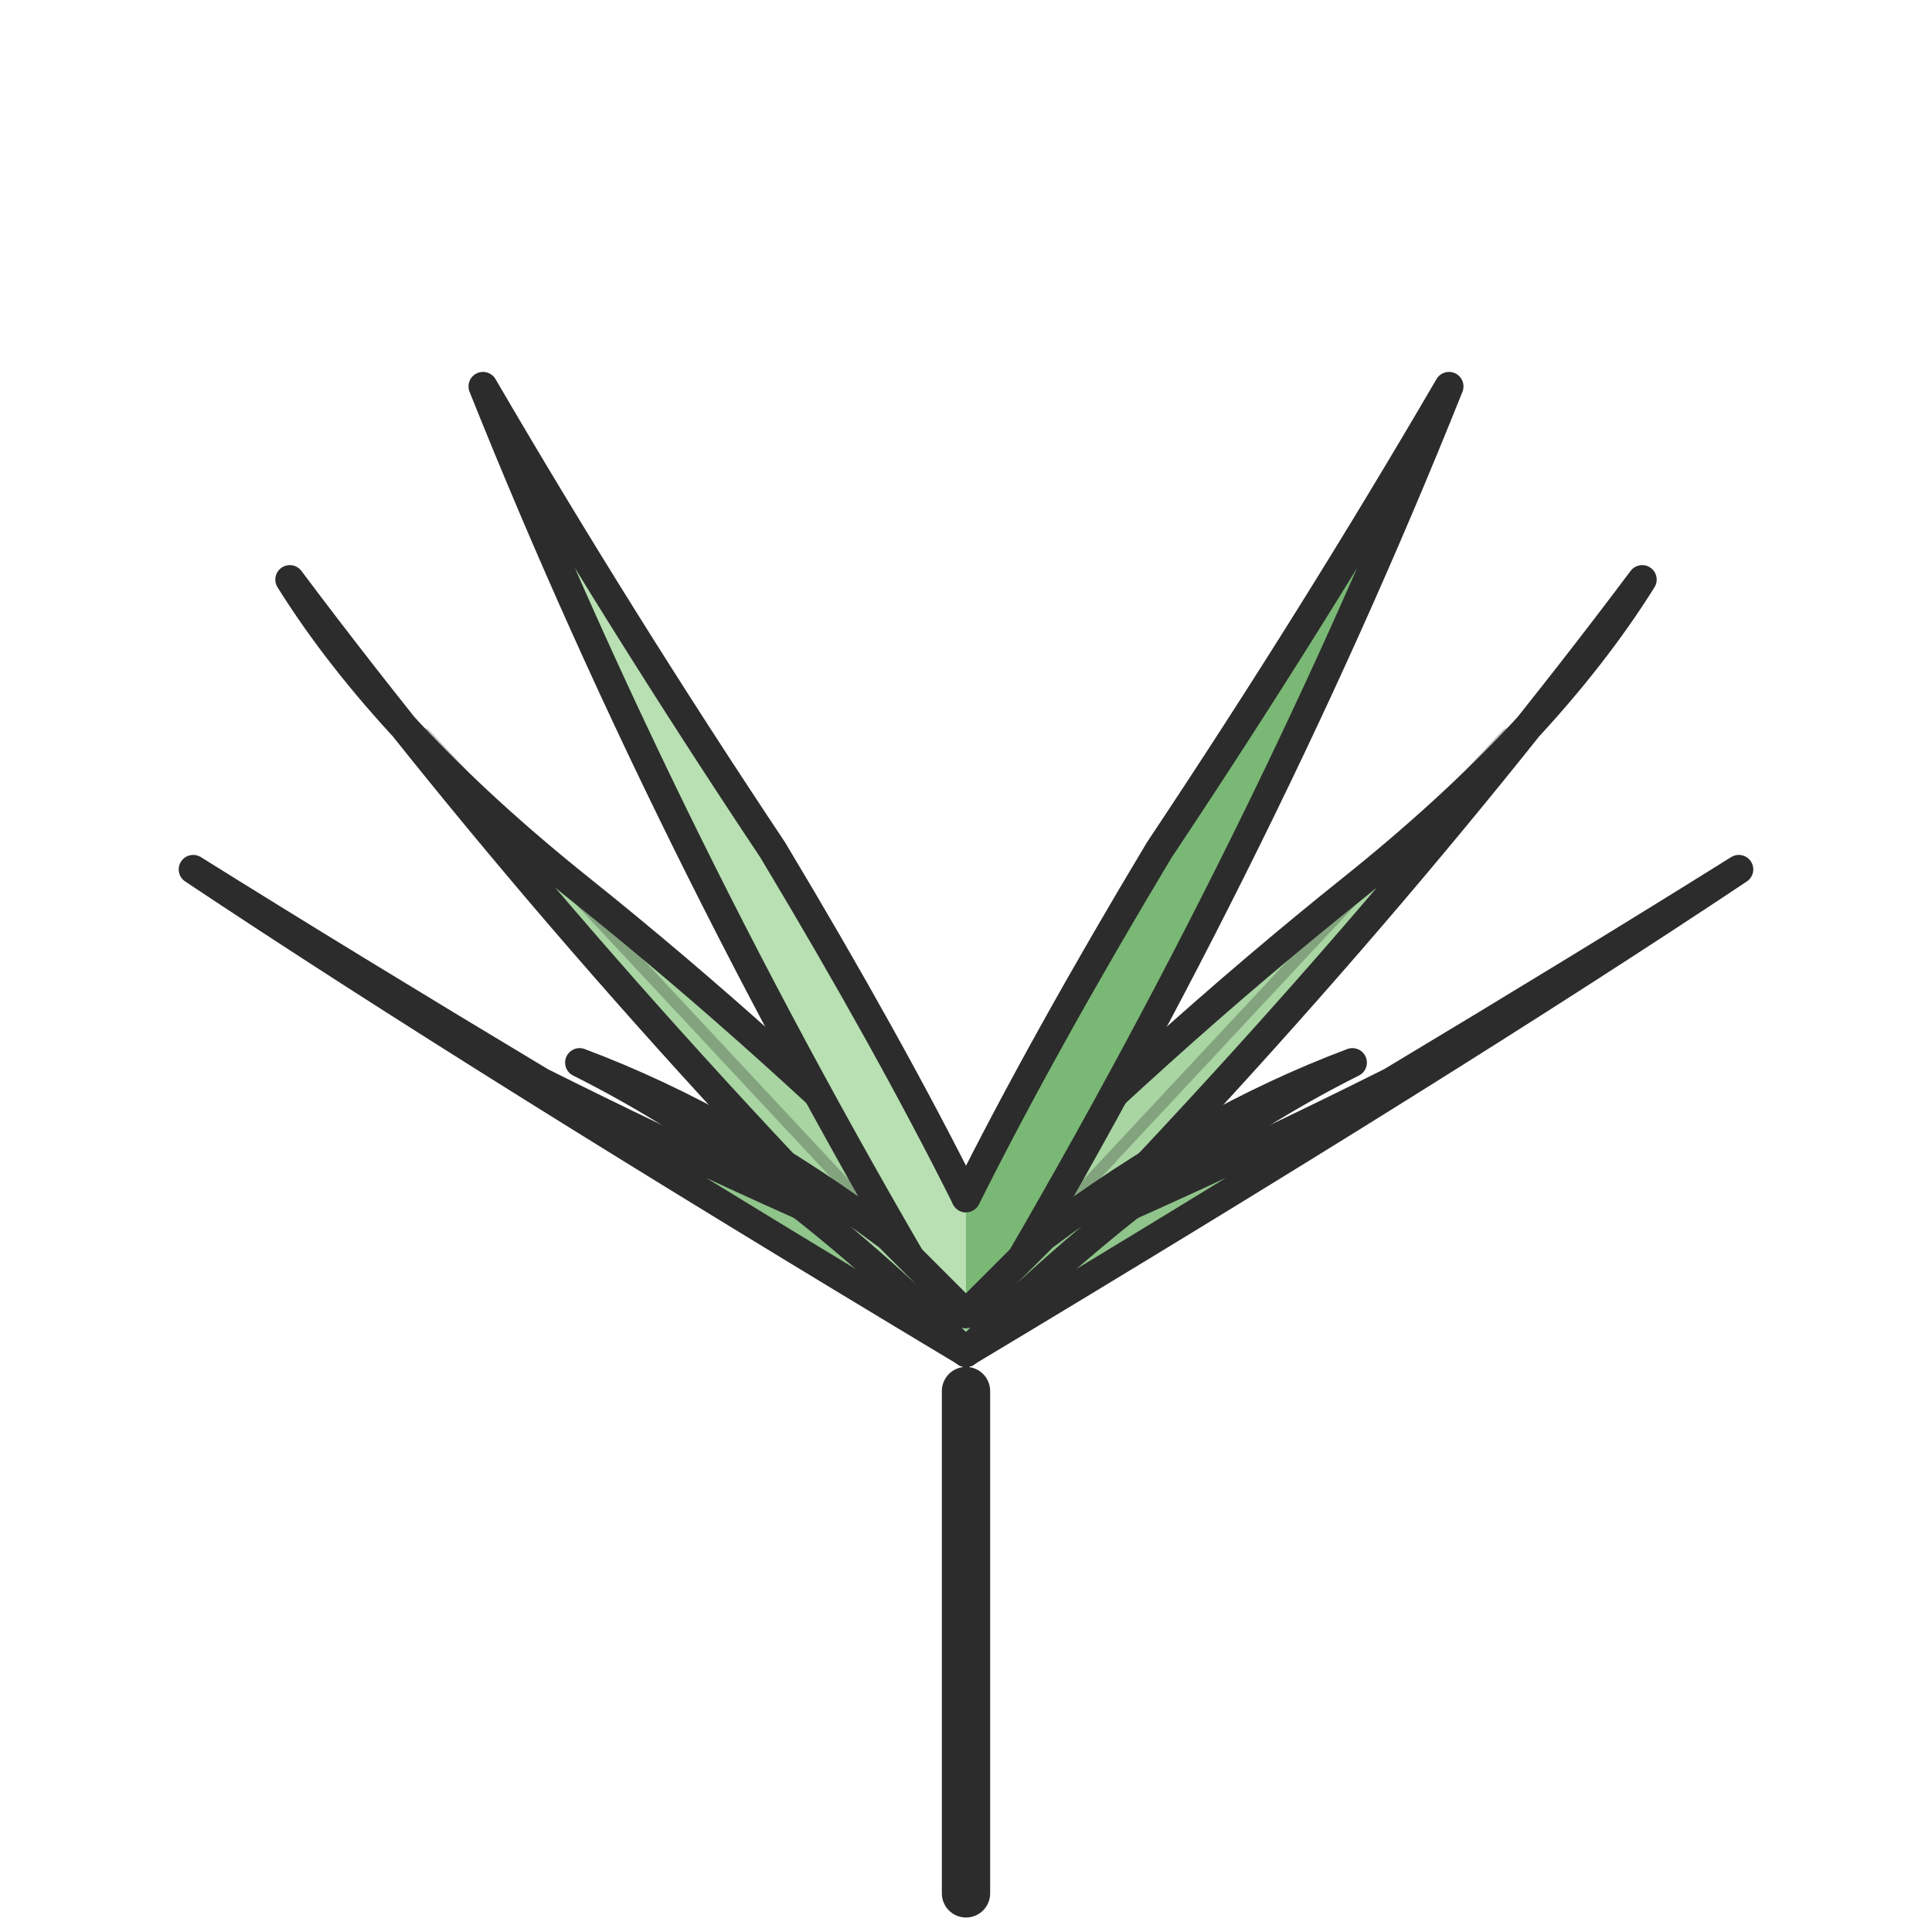
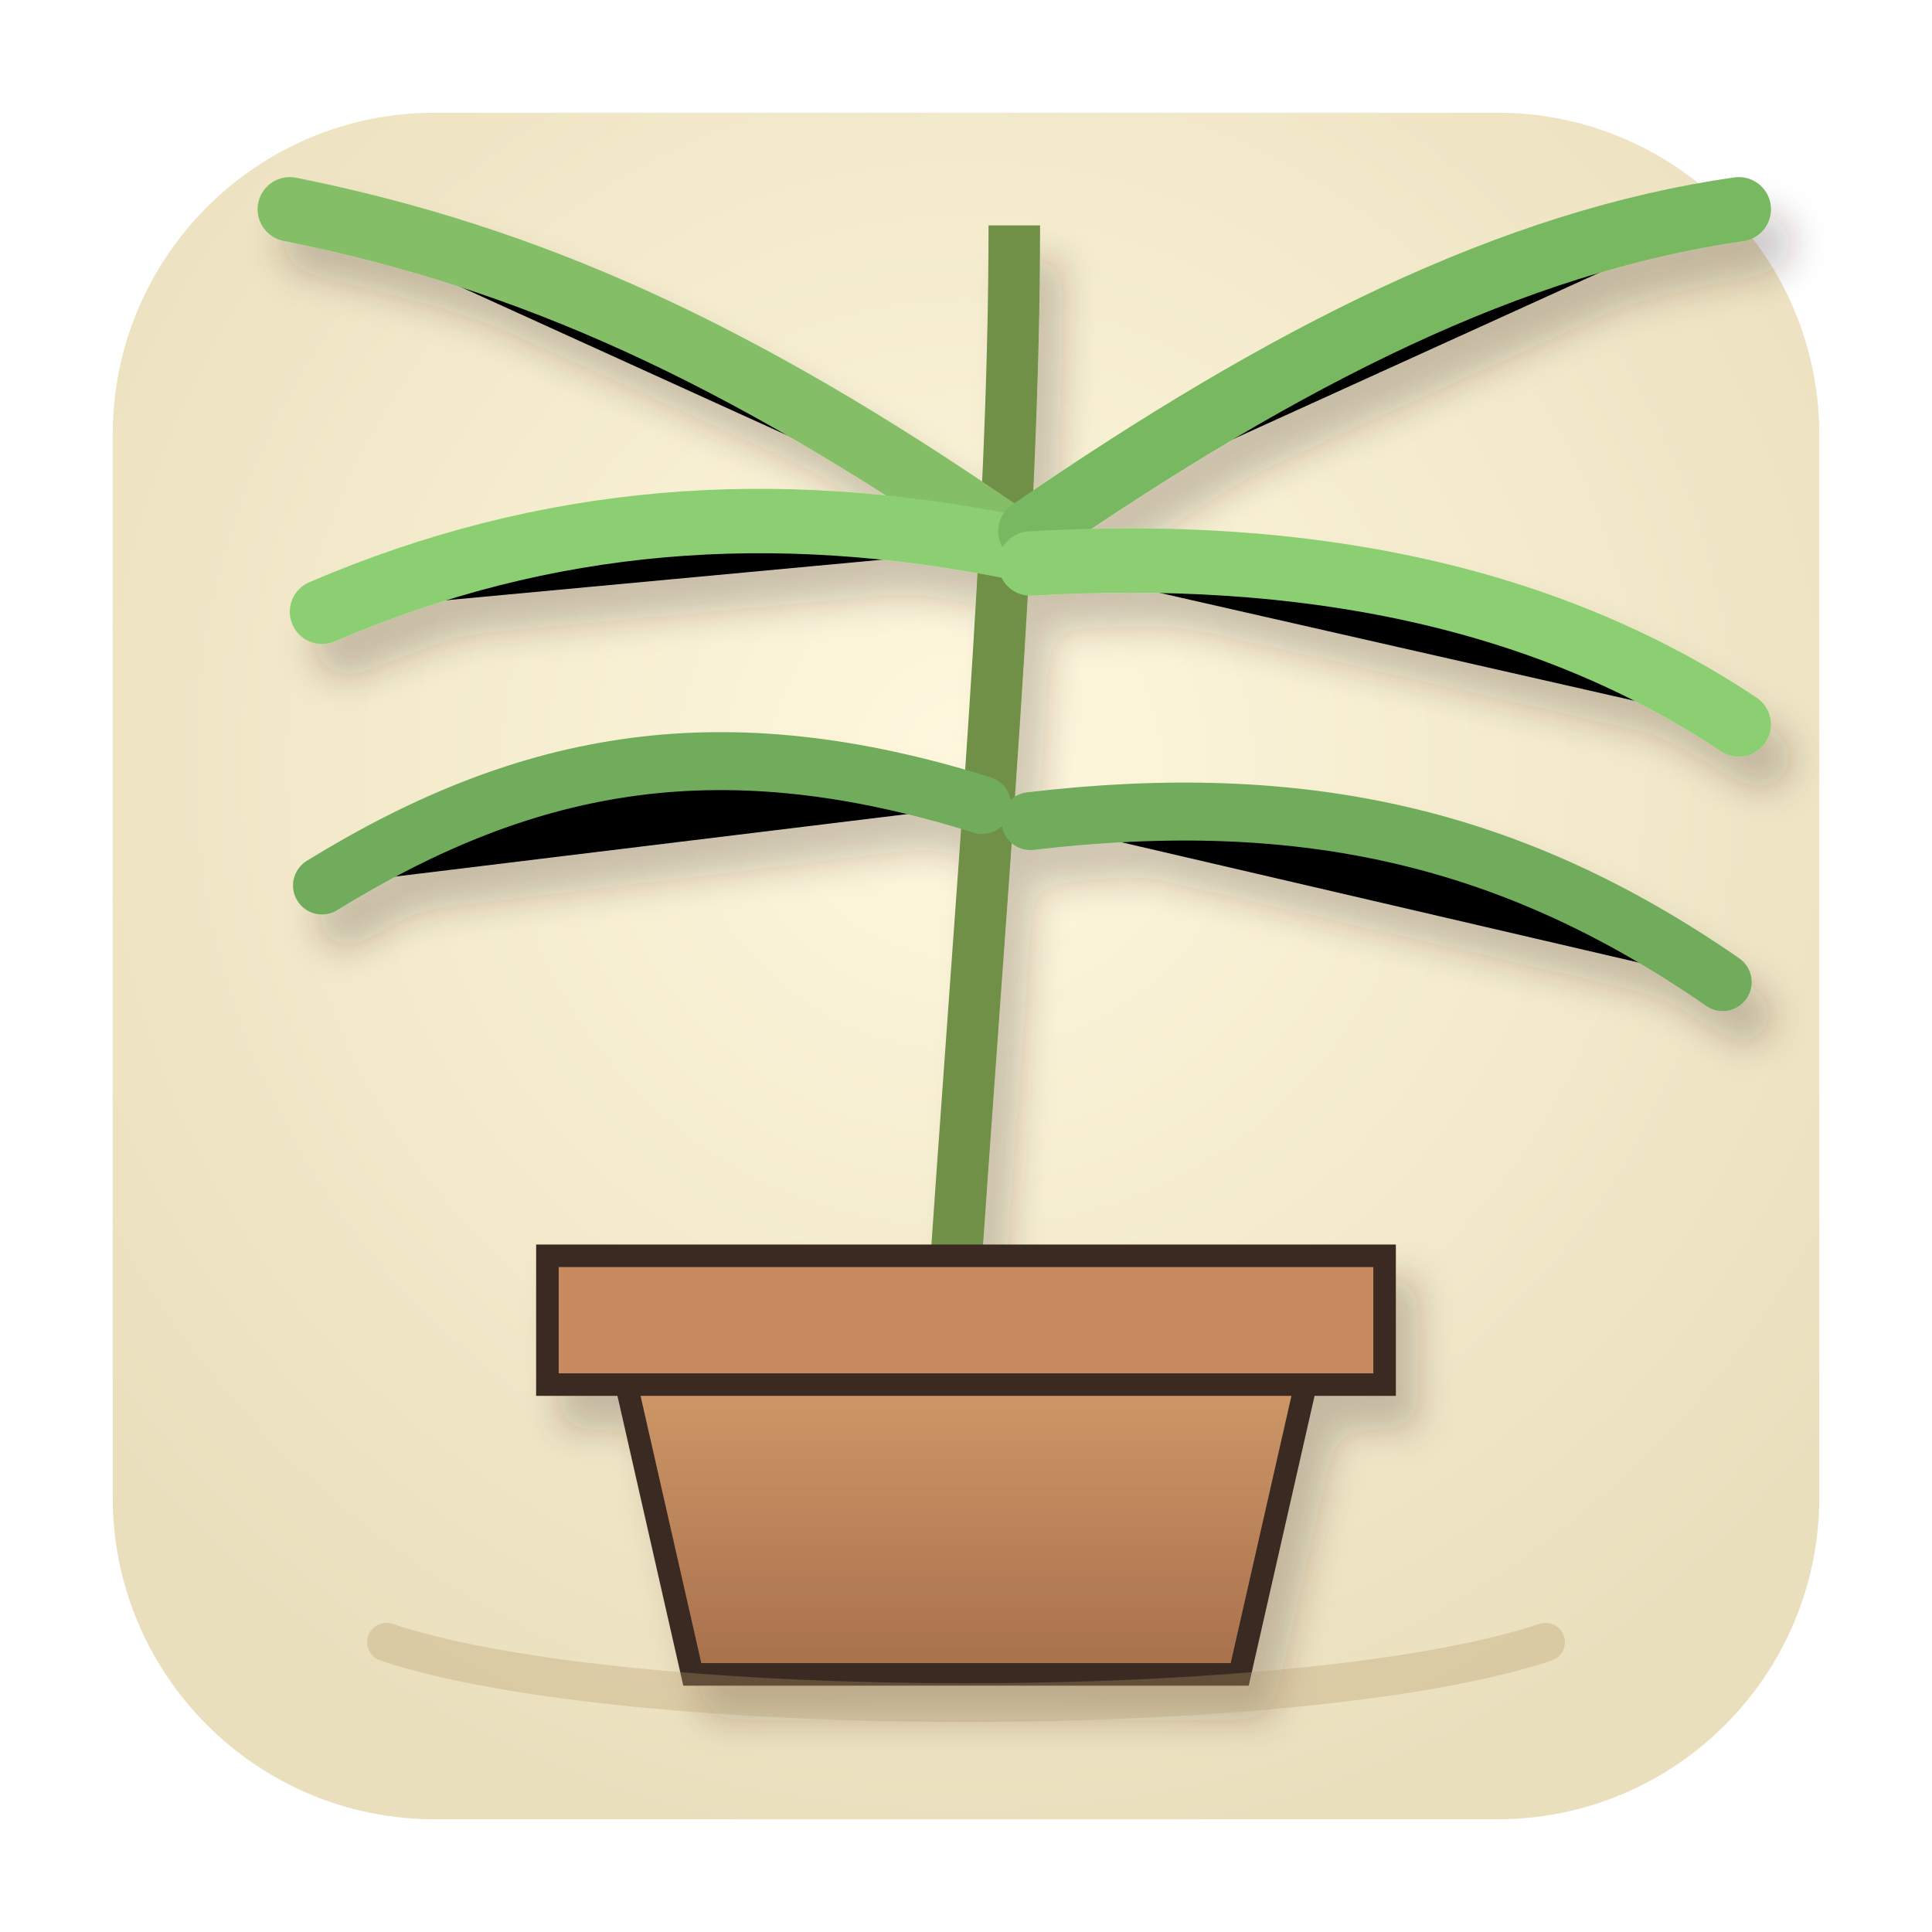
- <svg xmlns="http://www.w3.org/2000/svg" viewBox="0 0 100 100" width="100" height="100">
-   <g fill="none" stroke="#2c2c2c" stroke-width="1.5" stroke-linecap="round" stroke-linejoin="round">
-     <path d="M50,72 L50,98" stroke="#2c2c2c" stroke-width="2.5" fill="none" />
-     <path d="M50,70 Q30,50 15,30 Q20,38 30,46 Q40,54 50,64" fill="#a8d5a2" stroke="#2c2c2c" />
-     <path d="M50,70 Q25,55 10,45 Q18,50 28,56 Q40,62 50,66" fill="#8fc48a" stroke="#2c2c2c" />
-     <path d="M50,70 Q70,50 85,30 Q80,38 70,46 Q60,54 50,64" fill="#a8d5a2" stroke="#2c2c2c" />
-     <path d="M50,70 Q75,55 90,45 Q82,50 72,56 Q60,62 50,66" fill="#8fc48a" stroke="#2c2c2c" />
-     <path d="M50,70 Q35,45 25,20 Q32,32 40,44 Q46,54 50,62" fill="#b8e0b2" stroke="#2c2c2c" />
-     <path d="M50,70 Q65,45 75,20 Q68,32 60,44 Q54,54 50,62" fill="#7ab875" stroke="#2c2c2c" />
-     <path d="M50,70 Q40,60 30,55 Q38,58 46,64 Q48,66 50,68" fill="#a8d5a2" stroke="#2c2c2c" />
-     <path d="M50,70 Q60,60 70,55 Q62,58 54,64 Q52,66 50,68" fill="#8fc48a" stroke="#2c2c2c" />
-     <line x1="50" y1="68" x2="22" y2="38" stroke="#2c2c2c" stroke-width="0.6" opacity="0.3" />
-     <line x1="50" y1="68" x2="78" y2="38" stroke="#2c2c2c" stroke-width="0.6" opacity="0.3" />
+ <svg xmlns="http://www.w3.org/2000/svg" viewBox="0 0 120 120" width="120" height="120" role="img" aria-label="散尾葵识别插画">
+   <defs>
+     <radialGradient id="paper" cx="50%" cy="38%" r="65%">
+       <stop offset="0" stop-color="#fff8de" />
+       <stop offset="1" stop-color="#eadfbd" />
+     </radialGradient>
+     <linearGradient id="pot" x1="0" x2="0" y1="0" y2="1">
+       <stop offset="0" stop-color="#d7a06d" />
+       <stop offset="1" stop-color="#a7704c" />
+     </linearGradient>
+     <filter id="shadow" x="-20%" y="-20%" width="140%" height="140%">
+       <feDropShadow dx="1.4" dy="2.1" stdDeviation="1.1" flood-color="#3a2a20" flood-opacity=".24" />
+     </filter>
+   </defs>
+   <rect x="7" y="7" width="106" height="106" rx="20" fill="url(#paper)" />
+   <g filter="url(#shadow)">
+     <path d="M59 84c2-30 4-51 4-70" fill="none" stroke="#6f8f46" stroke-width="3.2" />
+     <path d="M62 33C46 22 33 16 18 13" stroke="#84bf67" stroke-width="4" stroke-linecap="round" />
+     <path d="M63 34C48 31 34 32 20 38" stroke="#8bcf72" stroke-width="4" stroke-linecap="round" />
+     <path d="M64 33C80 22 94 15 108 13" stroke="#78b861" stroke-width="4" stroke-linecap="round" />
+     <path d="M64 35C81 34 96 37 108 45" stroke="#8bcf72" stroke-width="4" stroke-linecap="round" />
+     <path d="M61 50C45 45 33 47 20 55M64 51c17-2 30 1 43 10" stroke="#6fac5c" stroke-width="3.6" stroke-linecap="round" />
+     <path d="M38 82h44l-5 22H43z" fill="url(#pot)" stroke="#3a2a22" stroke-width="1.4" />
+     <path d="M34 78h52v8H34z" fill="#c78b5e" stroke="#3a2a22" stroke-width="1.4" rx="3" />
  </g>
+   <path d="M24 102c15 5 57 5 72 0" fill="none" stroke="#b69a6c" stroke-width="2.4" opacity=".32" stroke-linecap="round" />
</svg>
